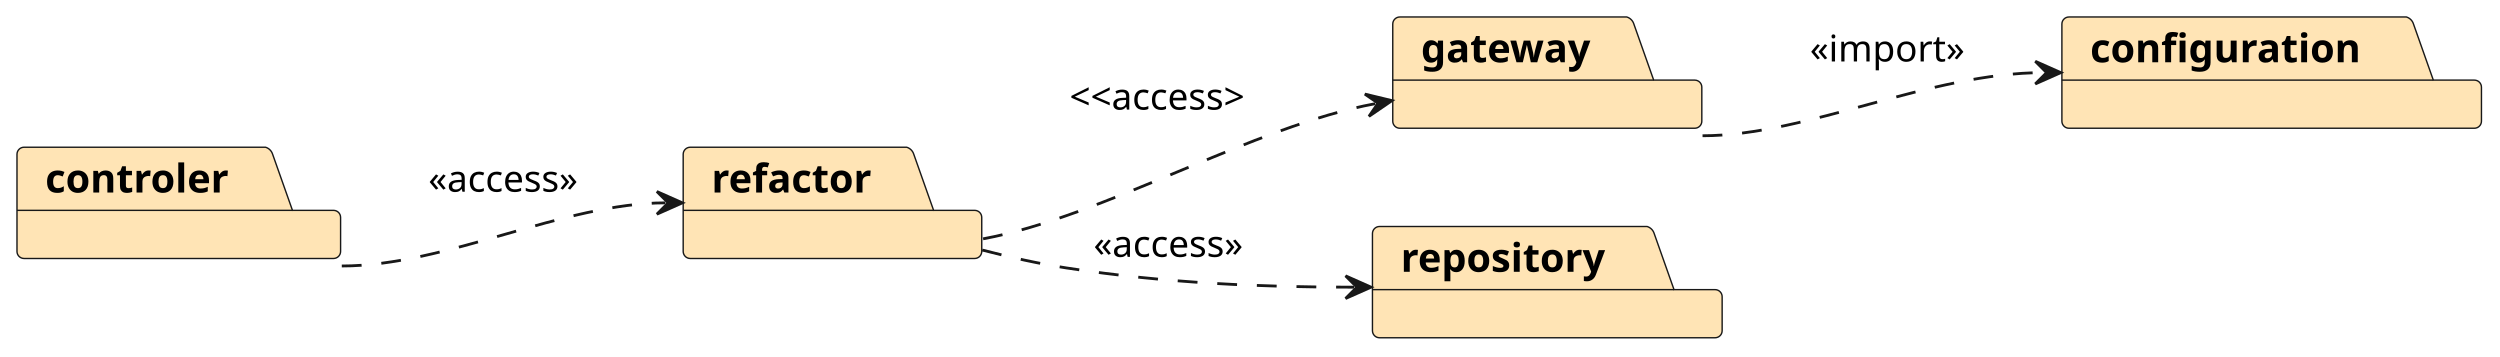
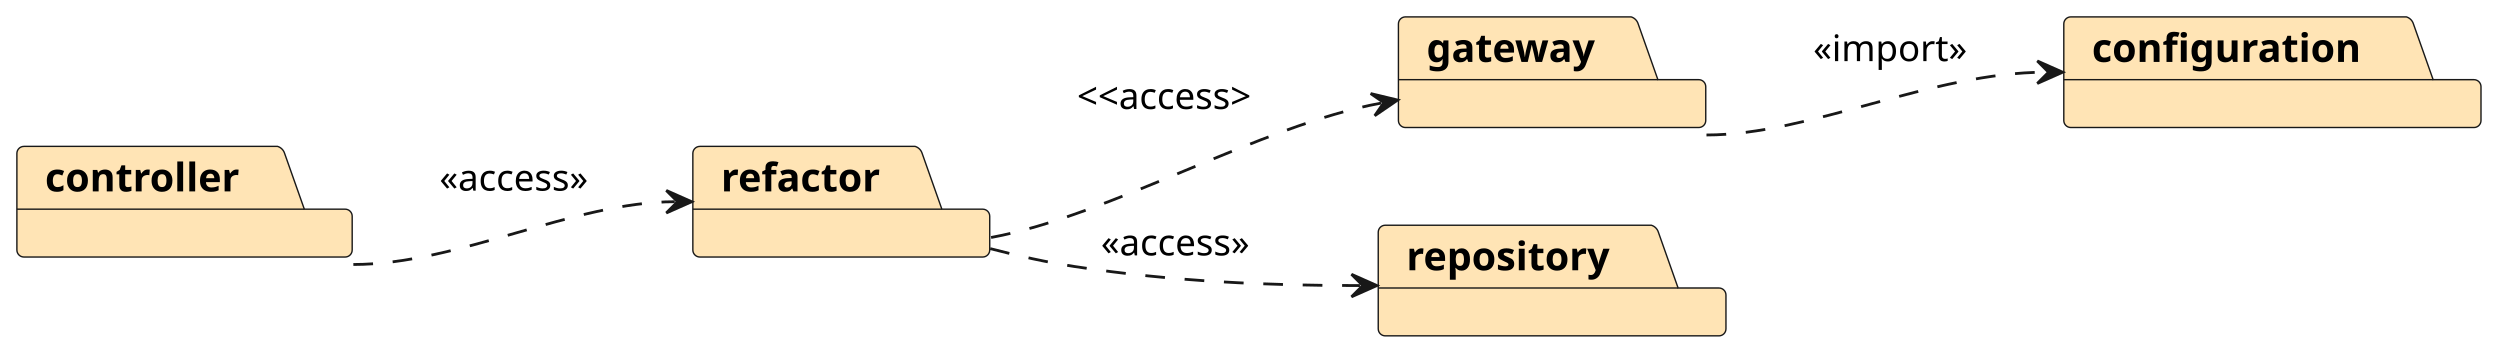
- <svg xmlns="http://www.w3.org/2000/svg" contentStyleType="text/css" height="126px" preserveAspectRatio="none" style="width:883px;height:126px;background:#FFFFFF;" version="1.1" viewBox="0 0 883 126" width="883px" zoomAndPan="magnify">
+ <svg xmlns="http://www.w3.org/2000/svg" contentStyleType="text/css" height="126px" preserveAspectRatio="none" style="width:888px;height:126px;background:#FFFFFF;" version="1.1" viewBox="0 0 888 126" width="888px" zoomAndPan="magnify">
  <defs />
  <g>
    <g id="elem_configuration">
-       <path d="M730.76,6 L849.949,6 A3.75,3.75 0 0 1 852.449,8.5 L859.449,28.297 L873.949,28.297 A2.5,2.5 0 0 1 876.449,30.797 L876.449,42.797 A2.5,2.5 0 0 1 873.949,45.297 L730.76,45.297 A2.5,2.5 0 0 1 728.26,42.797 L728.26,8.5 A2.5,2.5 0 0 1 730.76,6 " fill="#FFE4B5" style="stroke:#181818;stroke-width:0.5;" />
-       <line style="stroke:#181818;stroke-width:0.5;" x1="728.26" x2="859.449" y1="28.297" y2="28.297" />
-       <text fill="#000000" font-family="sans-serif" font-size="14" font-weight="bold" lengthAdjust="spacing" textLength="106.189" x="738.26" y="21.995">configuration</text>
+       <path d="M735.56,6 L854.75,6 A3.75,3.75 0 0 1 857.25,8.5 L864.25,28.297 L878.75,28.297 A2.5,2.5 0 0 1 881.25,30.797 L881.25,42.797 A2.5,2.5 0 0 1 878.75,45.297 L735.56,45.297 A2.5,2.5 0 0 1 733.06,42.797 L733.06,8.5 A2.5,2.5 0 0 1 735.56,6 " fill="#FFE4B5" style="stroke:#181818;stroke-width:0.5;" />
+       <line style="stroke:#181818;stroke-width:0.5;" x1="733.06" x2="864.25" y1="28.297" y2="28.297" />
+       <text fill="#000000" font-family="sans-serif" font-size="14" font-weight="bold" lengthAdjust="spacing" textLength="106.189" x="743.06" y="21.995">configuration</text>
    </g>
-     <g id="elem_controler">
-       <path d="M8.5,52 L93.797,52 A3.75,3.75 0 0 1 96.297,54.5 L103.297,74.297 L117.797,74.297 A2.5,2.5 0 0 1 120.297,76.797 L120.297,88.797 A2.5,2.5 0 0 1 117.797,91.297 L8.5,91.297 A2.5,2.5 0 0 1 6,88.797 L6,54.5 A2.5,2.5 0 0 1 8.5,52 " fill="#FFE4B5" style="stroke:#181818;stroke-width:0.5;" />
-       <line style="stroke:#181818;stroke-width:0.5;" x1="6" x2="103.297" y1="74.297" y2="74.297" />
-       <text fill="#000000" font-family="sans-serif" font-size="14" font-weight="bold" lengthAdjust="spacing" textLength="72.297" x="16" y="67.995">controler</text>
+     <g id="elem_controller">
+       <path d="M8.5,52 L98.596,52 A3.75,3.75 0 0 1 101.096,54.5 L108.096,74.297 L122.596,74.297 A2.5,2.5 0 0 1 125.096,76.797 L125.096,88.797 A2.5,2.5 0 0 1 122.596,91.297 L8.5,91.297 A2.5,2.5 0 0 1 6,88.797 L6,54.5 A2.5,2.5 0 0 1 8.5,52 " fill="#FFE4B5" style="stroke:#181818;stroke-width:0.5;" />
+       <line style="stroke:#181818;stroke-width:0.5;" x1="6" x2="108.096" y1="74.297" y2="74.297" />
+       <text fill="#000000" font-family="sans-serif" font-size="14" font-weight="bold" lengthAdjust="spacing" textLength="77.096" x="16" y="67.995">controller</text>
    </g>
    <g id="elem_gateway">
-       <path d="M494.42,6 L574.583,6 A3.75,3.75 0 0 1 577.083,8.5 L584.083,28.297 L598.583,28.297 A2.5,2.5 0 0 1 601.083,30.797 L601.083,42.797 A2.5,2.5 0 0 1 598.583,45.297 L494.42,45.297 A2.5,2.5 0 0 1 491.92,42.797 L491.92,8.5 A2.5,2.5 0 0 1 494.42,6 " fill="#FFE4B5" style="stroke:#181818;stroke-width:0.5;" />
-       <line style="stroke:#181818;stroke-width:0.5;" x1="491.92" x2="584.083" y1="28.297" y2="28.297" />
-       <text fill="#000000" font-family="sans-serif" font-size="14" font-weight="bold" lengthAdjust="spacing" textLength="67.163" x="501.92" y="21.995">gateway</text>
+       <path d="M499.22,6 L579.383,6 A3.75,3.75 0 0 1 581.883,8.5 L588.883,28.297 L603.383,28.297 A2.5,2.5 0 0 1 605.883,30.797 L605.883,42.797 A2.5,2.5 0 0 1 603.383,45.297 L499.22,45.297 A2.5,2.5 0 0 1 496.72,42.797 L496.72,8.5 A2.5,2.5 0 0 1 499.22,6 " fill="#FFE4B5" style="stroke:#181818;stroke-width:0.5;" />
+       <line style="stroke:#181818;stroke-width:0.5;" x1="496.72" x2="588.883" y1="28.297" y2="28.297" />
+       <text fill="#000000" font-family="sans-serif" font-size="14" font-weight="bold" lengthAdjust="spacing" textLength="67.163" x="506.72" y="21.995">gateway</text>
    </g>
    <g id="elem_refactor">
-       <path d="M243.8,52 L320.251,52 A3.75,3.75 0 0 1 322.751,54.5 L329.751,74.297 L344.251,74.297 A2.5,2.5 0 0 1 346.751,76.797 L346.751,88.797 A2.5,2.5 0 0 1 344.251,91.297 L243.8,91.297 A2.5,2.5 0 0 1 241.3,88.797 L241.3,54.5 A2.5,2.5 0 0 1 243.8,52 " fill="#FFE4B5" style="stroke:#181818;stroke-width:0.5;" />
-       <line style="stroke:#181818;stroke-width:0.5;" x1="241.3" x2="329.751" y1="74.297" y2="74.297" />
-       <text fill="#000000" font-family="sans-serif" font-size="14" font-weight="bold" lengthAdjust="spacing" textLength="63.451" x="251.3" y="67.995">refactor</text>
+       <path d="M248.6,52 L325.051,52 A3.75,3.75 0 0 1 327.551,54.5 L334.551,74.297 L349.051,74.297 A2.5,2.5 0 0 1 351.551,76.797 L351.551,88.797 A2.5,2.5 0 0 1 349.051,91.297 L248.6,91.297 A2.5,2.5 0 0 1 246.1,88.797 L246.1,54.5 A2.5,2.5 0 0 1 248.6,52 " fill="#FFE4B5" style="stroke:#181818;stroke-width:0.5;" />
+       <line style="stroke:#181818;stroke-width:0.5;" x1="246.1" x2="334.551" y1="74.297" y2="74.297" />
+       <text fill="#000000" font-family="sans-serif" font-size="14" font-weight="bold" lengthAdjust="spacing" textLength="63.451" x="256.1" y="67.995">refactor</text>
    </g>
    <g id="elem_repository">
-       <path d="M487.25,80 L581.762,80 A3.75,3.75 0 0 1 584.262,82.5 L591.262,102.297 L605.762,102.297 A2.5,2.5 0 0 1 608.262,104.797 L608.262,116.797 A2.5,2.5 0 0 1 605.762,119.297 L487.25,119.297 A2.5,2.5 0 0 1 484.75,116.797 L484.75,82.5 A2.5,2.5 0 0 1 487.25,80 " fill="#FFE4B5" style="stroke:#181818;stroke-width:0.5;" />
-       <line style="stroke:#181818;stroke-width:0.5;" x1="484.75" x2="591.262" y1="102.297" y2="102.297" />
-       <text fill="#000000" font-family="sans-serif" font-size="14" font-weight="bold" lengthAdjust="spacing" textLength="81.512" x="494.75" y="95.995">repository</text>
+       <path d="M492.05,80 L586.562,80 A3.75,3.75 0 0 1 589.062,82.5 L596.062,102.297 L610.562,102.297 A2.5,2.5 0 0 1 613.062,104.797 L613.062,116.797 A2.5,2.5 0 0 1 610.562,119.297 L492.05,119.297 A2.5,2.5 0 0 1 489.55,116.797 L489.55,82.5 A2.5,2.5 0 0 1 492.05,80 " fill="#FFE4B5" style="stroke:#181818;stroke-width:0.5;" />
+       <line style="stroke:#181818;stroke-width:0.5;" x1="489.55" x2="596.062" y1="102.297" y2="102.297" />
+       <text fill="#000000" font-family="sans-serif" font-size="14" font-weight="bold" lengthAdjust="spacing" textLength="81.512" x="499.55" y="95.995">repository</text>
    </g>
    <g id="link_gateway_configuration">
-       <path d="M601.34,47.947 C638.16,47.947 681.43,25.65 721.86,25.65 " fill="none" id="gateway-to-configuration" style="stroke:#181818;stroke-width:1.0;stroke-dasharray:7.0,7.0;" />
-       <polygon fill="#181818" points="727.86,25.65,718.86,21.65,722.86,25.65,718.86,29.65,727.86,25.65" style="stroke:#181818;stroke-width:1.0;" />
-       <text fill="#000000" font-family="sans-serif" font-size="13" lengthAdjust="spacing" textLength="58.83" x="639.26" y="21.717">«import»</text>
+       <path d="M606.14,47.947 C642.96,47.947 686.23,25.65 726.65,25.65 " fill="none" id="gateway-to-configuration" style="stroke:#181818;stroke-width:1.0;stroke-dasharray:7.0,7.0;" />
+       <polygon fill="#181818" points="732.65,25.65,723.65,21.65,727.65,25.65,723.65,29.65,732.65,25.65" style="stroke:#181818;stroke-width:1.0;" />
+       <text fill="#000000" font-family="sans-serif" font-size="13" lengthAdjust="spacing" textLength="58.83" x="644.06" y="21.717">«import»</text>
    </g>
    <g id="link_refactor_gateway">
-       <path d="M347.23,84.357 C389.52,76.597 442.999,44.474 485.739,36.624 " fill="none" id="refactor-to-gateway" style="stroke:#181818;stroke-width:1.0;stroke-dasharray:7.0,7.0;" />
-       <polygon fill="#181818" points="491.64,35.54,482.065,33.232,486.722,36.443,483.511,41.1,491.64,35.54" style="stroke:#181818;stroke-width:1.0;" />
-       <text fill="#000000" font-family="sans-serif" font-size="13" lengthAdjust="spacing" textLength="76.483" x="377.75" y="38.717">&lt;&lt;access&gt;</text>
+       <path d="M352.03,84.357 C394.32,76.597 447.799,44.474 490.539,36.624 " fill="none" id="refactor-to-gateway" style="stroke:#181818;stroke-width:1.0;stroke-dasharray:7.0,7.0;" />
+       <polygon fill="#181818" points="496.44,35.54,486.865,33.232,491.522,36.443,488.311,41.1,496.44,35.54" style="stroke:#181818;stroke-width:1.0;" />
+       <text fill="#000000" font-family="sans-serif" font-size="13" lengthAdjust="spacing" textLength="76.483" x="382.55" y="38.717">&lt;&lt;access&gt;</text>
    </g>
    <g id="link_refactor_repository">
-       <path d="M346.92,88.31 C356.74,90.87 366.99,93.16 376.75,94.65 C412.1,100.07 446.08,101.454 478.25,101.434 " fill="none" id="refactor-to-repository" style="stroke:#181818;stroke-width:1.0;stroke-dasharray:7.0,7.0;" />
-       <polygon fill="#181818" points="484.25,101.43,475.25,97.43,479.25,101.43,475.25,105.43,484.25,101.43" style="stroke:#181818;stroke-width:1.0;" />
-       <text fill="#000000" font-family="sans-serif" font-size="13" lengthAdjust="spacing" textLength="59.712" x="386.25" y="90.717">«access»</text>
+       <path d="M351.72,88.31 C361.54,90.87 371.79,93.16 381.55,94.65 C416.89,100.07 450.88,101.454 483.05,101.434 " fill="none" id="refactor-to-repository" style="stroke:#181818;stroke-width:1.0;stroke-dasharray:7.0,7.0;" />
+       <polygon fill="#181818" points="489.05,101.43,480.05,97.43,484.05,101.43,480.05,105.43,489.05,101.43" style="stroke:#181818;stroke-width:1.0;" />
+       <text fill="#000000" font-family="sans-serif" font-size="13" lengthAdjust="spacing" textLength="59.712" x="391.05" y="90.717">«access»</text>
    </g>
-     <g id="link_controler_refactor">
-       <path d="M120.72,93.947 C157.52,93.947 199.16,71.65 235.01,71.65 " fill="none" id="controler-to-refactor" style="stroke:#181818;stroke-width:1.0;stroke-dasharray:7.0,7.0;" />
-       <polygon fill="#181818" points="241.01,71.65,232.01,67.65,236.01,71.65,232.01,75.65,241.01,71.65" style="stroke:#181818;stroke-width:1.0;" />
-       <text fill="#000000" font-family="sans-serif" font-size="13" lengthAdjust="spacing" textLength="59.712" x="151.3" y="67.717">«access»</text>
+     <g id="link_controller_refactor">
+       <path d="M125.51,93.947 C162.58,93.947 203.97,71.65 239.67,71.65 " fill="none" id="controller-to-refactor" style="stroke:#181818;stroke-width:1.0;stroke-dasharray:7.0,7.0;" />
+       <polygon fill="#181818" points="245.67,71.65,236.67,67.65,240.67,71.65,236.67,75.65,245.67,71.65" style="stroke:#181818;stroke-width:1.0;" />
+       <text fill="#000000" font-family="sans-serif" font-size="13" lengthAdjust="spacing" textLength="59.712" x="156.1" y="67.717">«access»</text>
    </g>
  </g>
</svg>
